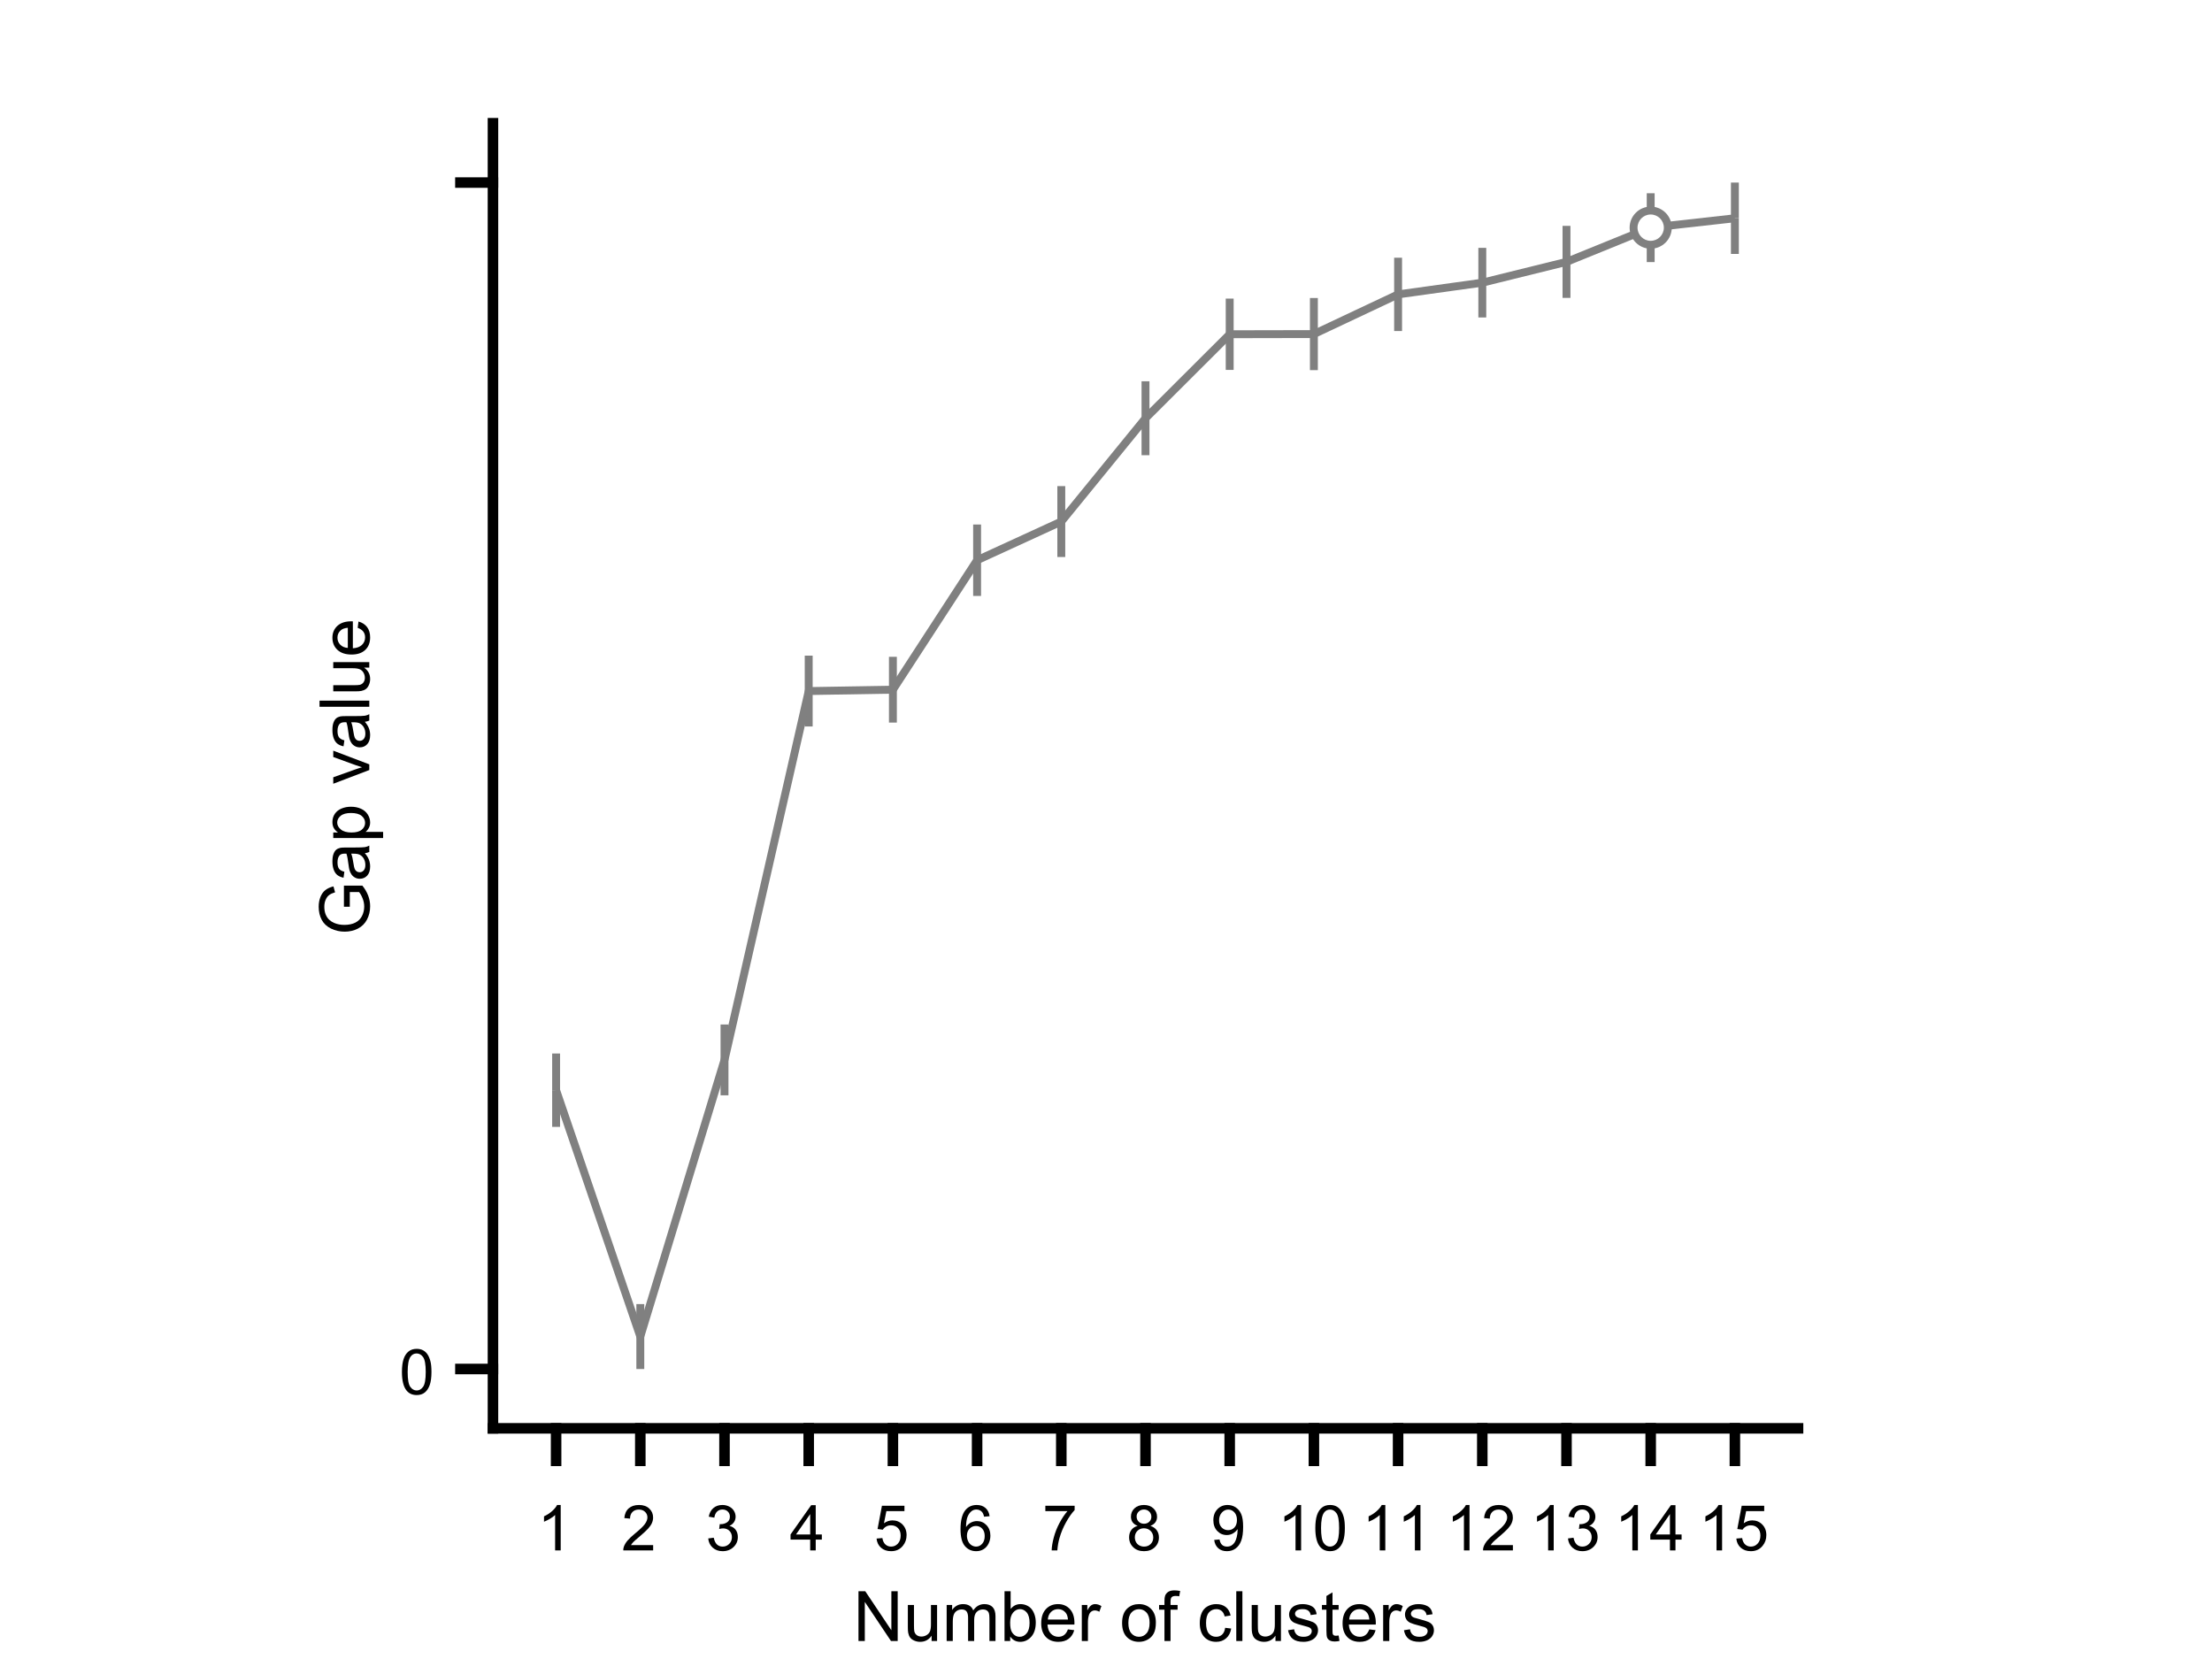
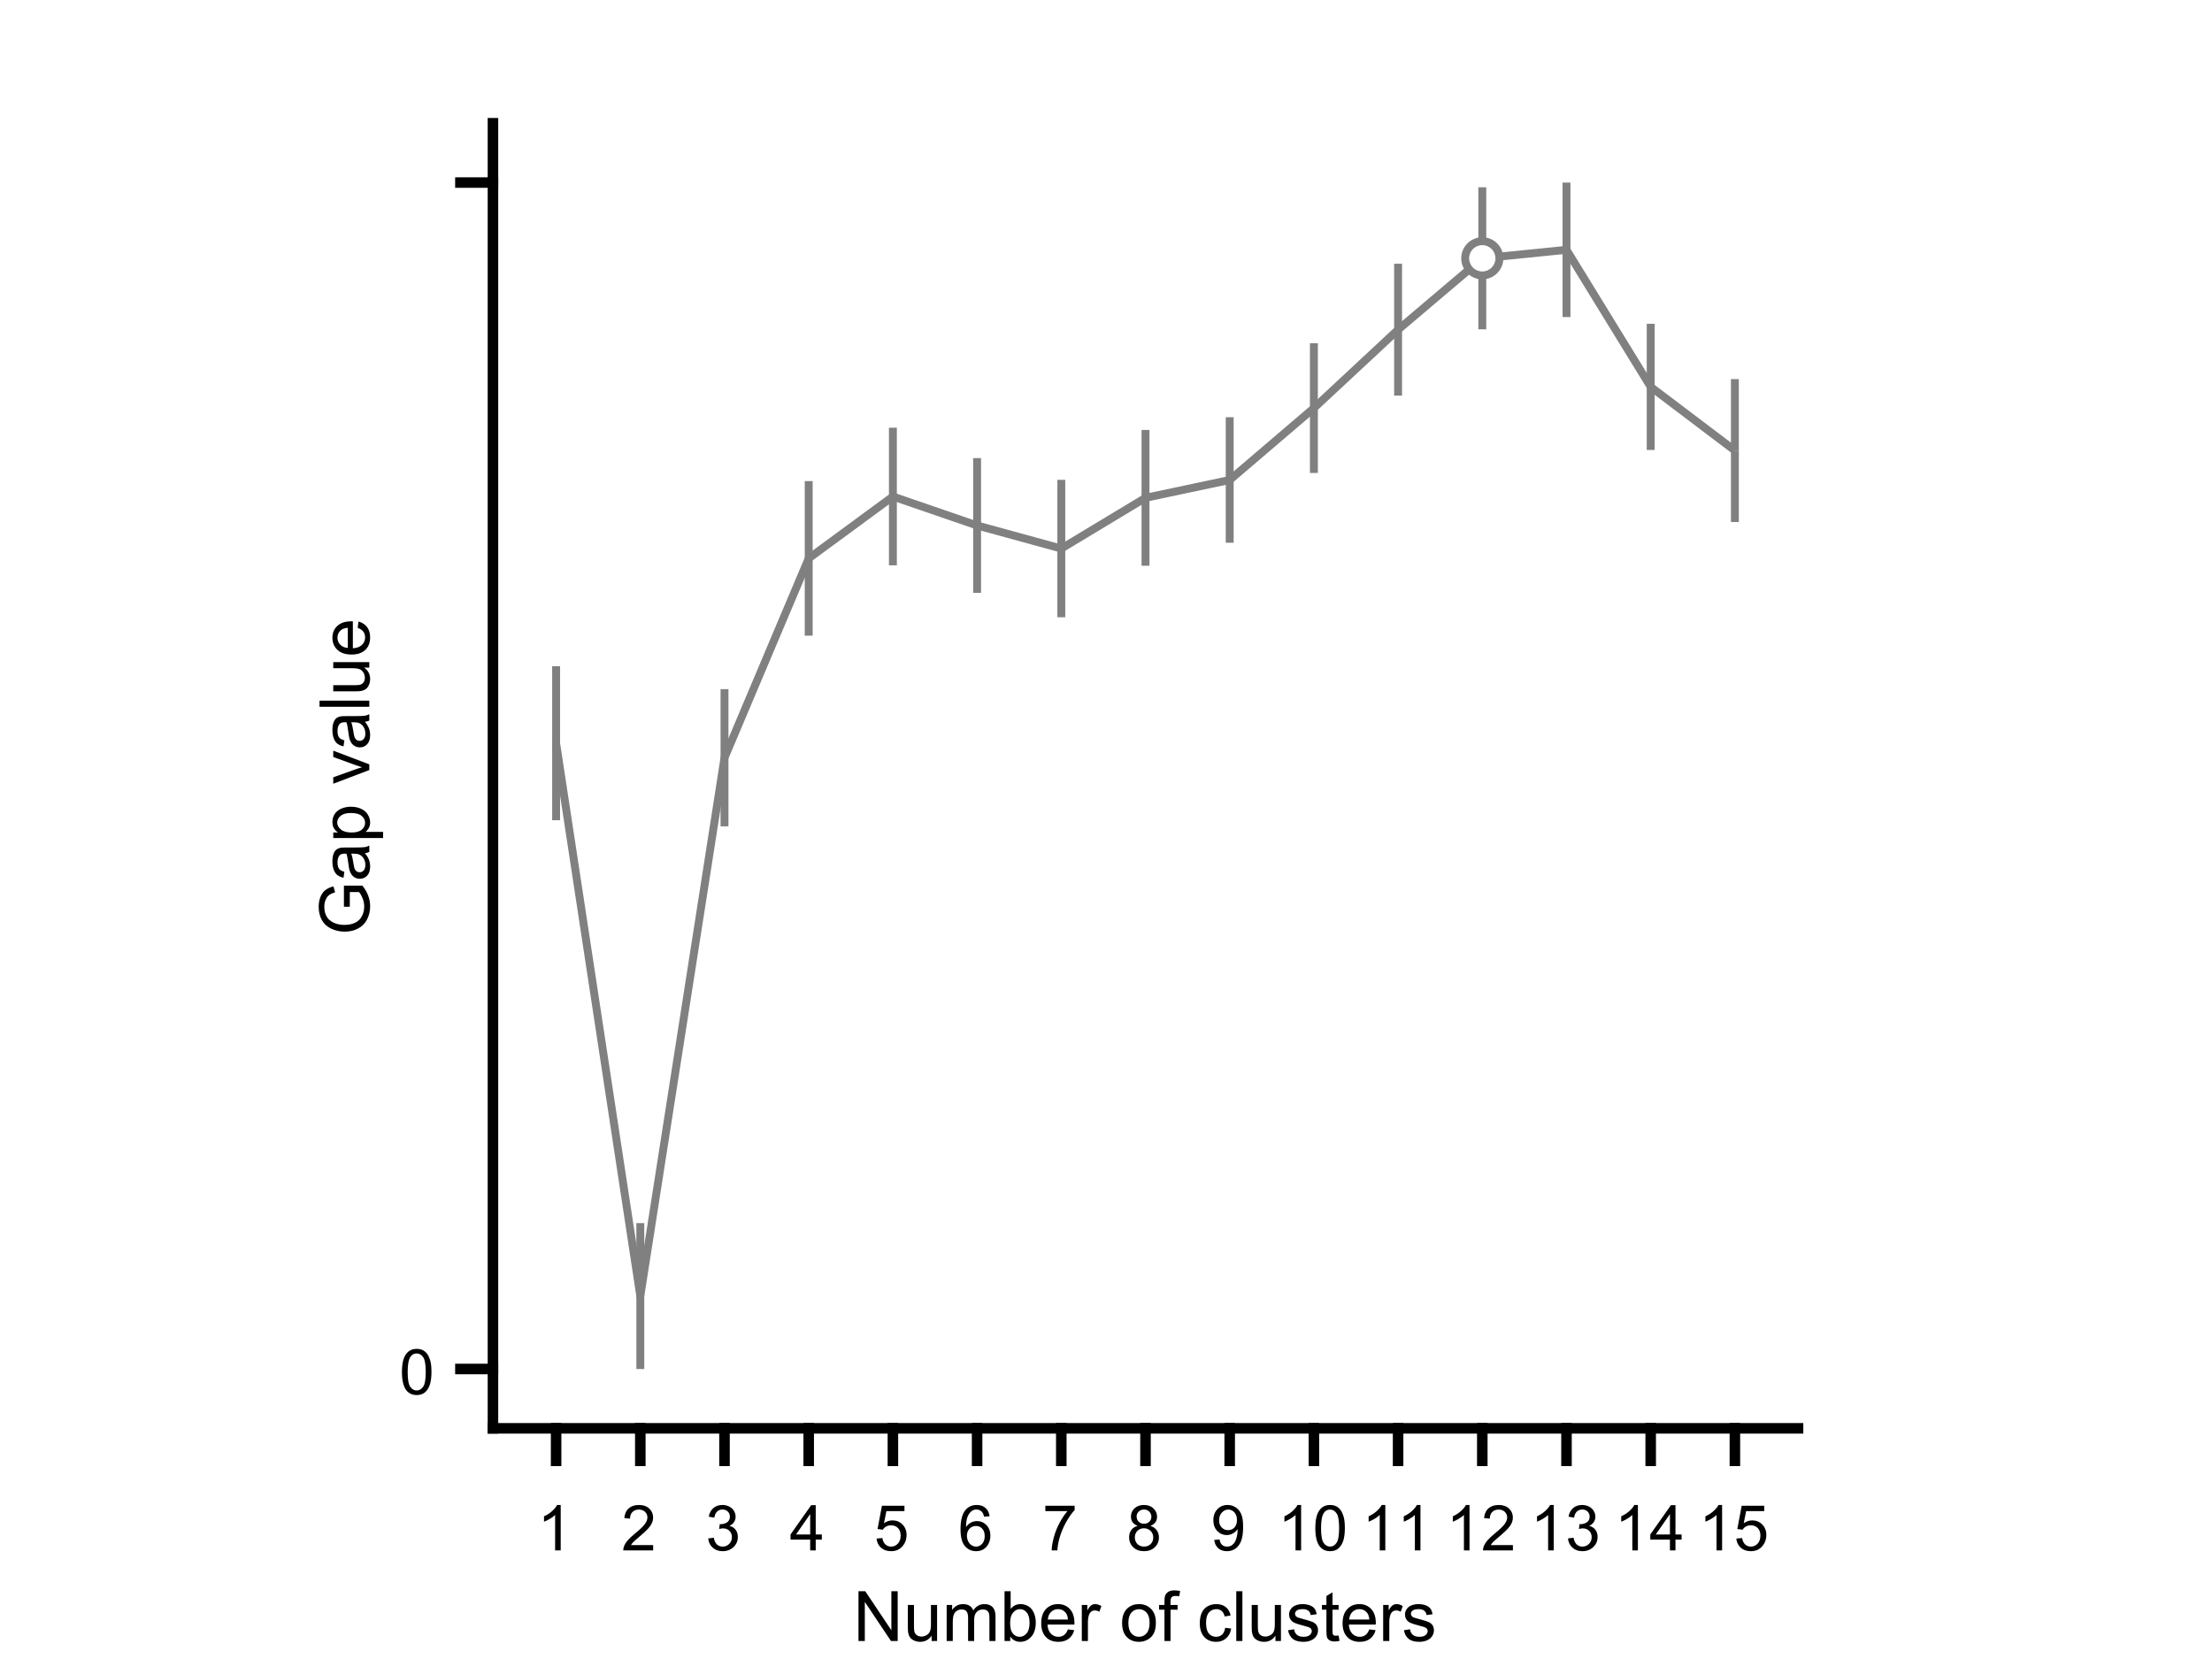
<svg xmlns="http://www.w3.org/2000/svg" style="fill-opacity:1; color-rendering:auto; color-interpolation:auto; text-rendering:auto; stroke:black; stroke-linecap:square; stroke-miterlimit:10; shape-rendering:auto; stroke-opacity:1; fill:black; stroke-dasharray:none; font-weight:normal; stroke-width:1; font-family:'Dialog'; font-style:normal; stroke-linejoin:miter; font-size:12px; stroke-dashoffset:0; image-rendering:auto;" width="700" height="525">
  <defs id="genericDefs" />
  <g>
    <defs id="defs1">
      <clipPath clipPathUnits="userSpaceOnUse" id="clipPath1">
        <path d="M0 0 L700 0 L700 525 L0 525 L0 0 Z" />
      </clipPath>
    </defs>
    <g style="fill:white; stroke:white;">
      <rect x="0" y="0" width="700" style="clip-path:url(#clipPath1); stroke:none;" height="525" />
    </g>
    <g style="fill:white; text-rendering:optimizeSpeed; color-rendering:optimizeSpeed; image-rendering:optimizeSpeed; shape-rendering:crispEdges; stroke:white; color-interpolation:sRGB;">
      <rect x="0" width="700" height="525" y="0" style="stroke:none;" />
    </g>
    <g style="stroke-linecap:butt; fill:gray; text-rendering:geometricPrecision; image-rendering:optimizeQuality; color-rendering:optimizeQuality; stroke-linejoin:round; stroke:gray; color-interpolation:linearRGB; stroke-width:2.5;">
-       <line y2="356.608" style="fill:none;" x1="175.984" x2="175.984" y1="345.001" />
-       <line y2="433.227" style="fill:none;" x1="202.629" x2="202.629" y1="422.958" />
-       <line y2="346.618" style="fill:none;" x1="229.274" x2="229.274" y1="335.413" />
-       <line y2="229.894" style="fill:none;" x1="255.919" x2="255.919" y1="218.69" />
-       <line y2="228.667" style="fill:none;" x1="282.565" x2="282.565" y1="218.256" />
-       <line y2="188.59" style="fill:none;" x1="309.21" x2="309.21" y1="177.284" />
-       <line y2="176.263" style="fill:none;" x1="335.855" x2="335.855" y1="165.05" />
-       <line y2="144.057" style="fill:none;" x1="362.5" x2="362.5" y1="132.356" />
-       <line y2="117.054" style="fill:none;" x1="389.145" x2="389.145" y1="105.771" />
-       <line y2="117.136" style="fill:none;" x1="415.79" x2="415.79" y1="105.718" />
-       <line y2="104.764" style="fill:none;" x1="442.435" x2="442.435" y1="93.158" />
-       <line y2="100.473" style="fill:none;" x1="469.081" x2="469.081" y1="89.457" />
-       <line y2="94.274" style="fill:none;" x1="495.726" x2="495.726" y1="82.874" />
-       <line y2="82.935" style="fill:none;" x1="522.371" x2="522.371" y1="72.043" />
-       <line y2="80.367" style="fill:none;" x1="549.016" x2="549.016" y1="69.07" />
-       <line y2="333.394" style="fill:none;" x1="175.984" x2="175.984" y1="345.001" />
-       <line y2="412.69" style="fill:none;" x1="202.629" x2="202.629" y1="422.958" />
-       <line y2="324.208" style="fill:none;" x1="229.274" x2="229.274" y1="335.413" />
-       <line y2="207.487" style="fill:none;" x1="255.919" x2="255.919" y1="218.69" />
-       <line y2="207.844" style="fill:none;" x1="282.565" x2="282.565" y1="218.256" />
-       <line y2="165.977" style="fill:none;" x1="309.21" x2="309.21" y1="177.284" />
-       <line y2="153.837" style="fill:none;" x1="335.855" x2="335.855" y1="165.05" />
-       <line y2="120.656" style="fill:none;" x1="362.5" x2="362.5" y1="132.356" />
-       <line y2="94.488" style="fill:none;" x1="389.145" x2="389.145" y1="105.771" />
-       <line y2="94.3" style="fill:none;" x1="415.79" x2="415.79" y1="105.718" />
-       <line y2="81.552" style="fill:none;" x1="442.435" x2="442.435" y1="93.158" />
-       <line y2="78.44" style="fill:none;" x1="469.081" x2="469.081" y1="89.457" />
-       <line y2="71.475" style="fill:none;" x1="495.726" x2="495.726" y1="82.874" />
-       <line y2="61.152" style="fill:none;" x1="522.371" x2="522.371" y1="72.043" />
-       <line y2="57.773" style="fill:none;" x1="549.016" x2="549.016" y1="69.07" />
-       <path d="M175.984 345.001 L202.629 422.958 L229.274 335.413 L255.919 218.69 L282.565 218.256 L309.21 177.284 L335.855 165.05 L362.5 132.356 L389.145 105.771 L415.79 105.718 L442.435 93.158 L469.081 89.457 L495.726 82.874 L522.371 72.043 L549.016 69.07" style="fill:none; fill-rule:evenodd;" />
+       <line y2="259.551" style="fill:none;" x1="175.984" x2="175.984" y1="235.194" />
+       <line y2="433.227" style="fill:none;" x1="202.629" x2="202.629" y1="410.141" />
+       <line y2="261.493" style="fill:none;" x1="229.274" x2="229.274" y1="239.788" />
+       <line y2="201.15" style="fill:none;" x1="255.919" x2="255.919" y1="176.7" />
+       <line y2="178.904" style="fill:none;" x1="282.565" x2="282.565" y1="157.127" />
+       <line y2="187.616" style="fill:none;" x1="309.21" x2="309.21" y1="166.292" />
+       <line y2="195.335" style="fill:none;" x1="335.855" x2="335.855" y1="173.595" />
+       <line y2="179.024" style="fill:none;" x1="362.5" x2="362.5" y1="157.541" />
+       <line y2="171.757" style="fill:none;" x1="389.145" x2="389.145" y1="151.891" />
+       <line y2="149.67" style="fill:none;" x1="415.79" x2="415.79" y1="129.139" />
+       <line y2="125.196" style="fill:none;" x1="442.435" x2="442.435" y1="104.326" />
+       <line y2="104.214" style="fill:none;" x1="469.081" x2="469.081" y1="81.74" />
+       <line y2="100.341" style="fill:none;" x1="495.726" x2="495.726" y1="79.057" />
+       <line y2="142.399" style="fill:none;" x1="522.371" x2="522.371" y1="122.429" />
+       <line y2="165.201" style="fill:none;" x1="549.016" x2="549.016" y1="142.585" />
+       <line y2="210.837" style="fill:none;" x1="175.984" x2="175.984" y1="235.194" />
+       <line y2="387.055" style="fill:none;" x1="202.629" x2="202.629" y1="410.141" />
+       <line y2="218.083" style="fill:none;" x1="229.274" x2="229.274" y1="239.788" />
+       <line y2="152.25" style="fill:none;" x1="255.919" x2="255.919" y1="176.7" />
+       <line y2="135.35" style="fill:none;" x1="282.565" x2="282.565" y1="157.127" />
+       <line y2="144.967" style="fill:none;" x1="309.21" x2="309.21" y1="166.292" />
+       <line y2="151.855" style="fill:none;" x1="335.855" x2="335.855" y1="173.595" />
+       <line y2="136.057" style="fill:none;" x1="362.5" x2="362.5" y1="157.541" />
+       <line y2="132.024" style="fill:none;" x1="389.145" x2="389.145" y1="151.891" />
+       <line y2="108.608" style="fill:none;" x1="415.79" x2="415.79" y1="129.139" />
+       <line y2="83.456" style="fill:none;" x1="442.435" x2="442.435" y1="104.326" />
+       <line y2="59.267" style="fill:none;" x1="469.081" x2="469.081" y1="81.74" />
+       <line y2="57.773" style="fill:none;" x1="495.726" x2="495.726" y1="79.057" />
+       <line y2="102.46" style="fill:none;" x1="522.371" x2="522.371" y1="122.429" />
+       <line y2="119.969" style="fill:none;" x1="549.016" x2="549.016" y1="142.585" />
+       <path d="M175.984 235.194 L202.629 410.141 L229.274 239.788 L255.919 176.7 L282.565 157.127 L309.21 166.292 L335.855 173.595 L362.5 157.541 L389.145 151.891 L415.79 129.139 L442.435 104.326 L469.081 81.74 L495.726 79.057 L522.371 122.429 L549.016 142.585" style="fill:none; fill-rule:evenodd;" />
    </g>
-     <g transform="translate(522.371,72.0435)" style="fill:white; text-rendering:geometricPrecision; color-rendering:optimizeQuality; image-rendering:optimizeQuality; color-interpolation:linearRGB; stroke:white;">
+     <g transform="translate(469.0807,81.7401)" style="fill:white; text-rendering:geometricPrecision; color-rendering:optimizeQuality; image-rendering:optimizeQuality; color-interpolation:linearRGB; stroke:white;">
      <circle r="5.417" style="stroke:none;" cx="0" cy="0" />
    </g>
-     <g transform="translate(522.371,72.0435)" style="stroke-linecap:butt; fill:gray; text-rendering:geometricPrecision; image-rendering:optimizeQuality; color-rendering:optimizeQuality; stroke-linejoin:round; stroke:gray; color-interpolation:linearRGB; stroke-width:2.5;">
+     <g transform="translate(469.0807,81.7401)" style="stroke-linecap:butt; fill:gray; text-rendering:geometricPrecision; image-rendering:optimizeQuality; color-rendering:optimizeQuality; stroke-linejoin:round; stroke:gray; color-interpolation:linearRGB; stroke-width:2.5;">
      <path style="stroke:none;" d="M0 -4.167 C2.301 -4.167 4.167 -2.301 4.167 0 L4.167 0 C4.167 2.301 2.301 4.167 -0 4.167 C-2.301 4.167 -4.167 2.301 -4.167 -0 C-4.167 -2.301 -2.301 -4.167 0 -4.167 ZM0 -6.667 C-3.682 -6.667 -6.667 -3.682 -6.667 -0 C-6.667 3.682 -3.682 6.667 -0 6.667 C3.682 6.667 6.667 3.682 6.667 0 L6.667 0 C6.667 -3.682 3.682 -6.667 0 -6.667 Z" />
    </g>
    <g style="text-rendering:geometricPrecision; stroke-width:3.333; color-interpolation:linearRGB; color-rendering:optimizeQuality; image-rendering:optimizeQuality; stroke-linejoin:round;">
      <line y2="452" style="fill:none;" x1="156" x2="569" y1="452" />
      <line y2="462.3" style="fill:none;" x1="175.984" x2="175.984" y1="452" />
      <line y2="462.3" style="fill:none;" x1="202.629" x2="202.629" y1="452" />
      <line y2="462.3" style="fill:none;" x1="229.274" x2="229.274" y1="452" />
      <line y2="462.3" style="fill:none;" x1="255.919" x2="255.919" y1="452" />
      <line y2="462.3" style="fill:none;" x1="282.565" x2="282.565" y1="452" />
      <line y2="462.3" style="fill:none;" x1="309.21" x2="309.21" y1="452" />
      <line y2="462.3" style="fill:none;" x1="335.855" x2="335.855" y1="452" />
      <line y2="462.3" style="fill:none;" x1="362.5" x2="362.5" y1="452" />
      <line y2="462.3" style="fill:none;" x1="389.145" x2="389.145" y1="452" />
      <line y2="462.3" style="fill:none;" x1="415.79" x2="415.79" y1="452" />
      <line y2="462.3" style="fill:none;" x1="442.435" x2="442.435" y1="452" />
      <line y2="462.3" style="fill:none;" x1="469.081" x2="469.081" y1="452" />
      <line y2="462.3" style="fill:none;" x1="495.726" x2="495.726" y1="452" />
      <line y2="462.3" style="fill:none;" x1="522.371" x2="522.371" y1="452" />
      <line y2="462.3" style="fill:none;" x1="549.016" x2="549.016" y1="452" />
    </g>
    <g transform="translate(175.9839,469.6333)" style="font-size:20px; text-rendering:geometricPrecision; color-rendering:optimizeQuality; image-rendering:optimizeQuality; font-family:'SansSerif'; color-interpolation:linearRGB;">
      <path style="stroke:none;" d="M1.453 21 L-0.312 21 L-0.312 9.797 Q-0.938 10.406 -1.969 11.008 Q-3 11.609 -3.828 11.922 L-3.828 10.219 Q-2.344 9.531 -1.242 8.539 Q-0.141 7.547 0.312 6.625 L1.453 6.625 L1.453 21 Z" />
    </g>
    <g transform="translate(202.629,469.6333)" style="font-size:20px; text-rendering:geometricPrecision; color-rendering:optimizeQuality; image-rendering:optimizeQuality; font-family:'SansSerif'; color-interpolation:linearRGB;">
      <path style="stroke:none;" d="M4.062 19.312 L4.062 21 L-5.391 21 Q-5.406 20.359 -5.188 19.781 Q-4.828 18.812 -4.031 17.875 Q-3.234 16.938 -1.734 15.703 Q0.609 13.797 1.43 12.68 Q2.25 11.562 2.25 10.562 Q2.25 9.516 1.5 8.797 Q0.75 8.078 -0.453 8.078 Q-1.719 8.078 -2.484 8.844 Q-3.25 9.609 -3.25 10.953 L-5.062 10.766 Q-4.875 8.75 -3.664 7.688 Q-2.453 6.625 -0.406 6.625 Q1.641 6.625 2.844 7.766 Q4.047 8.906 4.047 10.594 Q4.047 11.453 3.695 12.289 Q3.344 13.125 2.531 14.039 Q1.719 14.953 -0.172 16.562 Q-1.766 17.891 -2.211 18.359 Q-2.656 18.828 -2.953 19.312 L4.062 19.312 Z" />
    </g>
    <g transform="translate(229.2742,469.6333)" style="font-size:20px; text-rendering:geometricPrecision; color-rendering:optimizeQuality; image-rendering:optimizeQuality; font-family:'SansSerif'; color-interpolation:linearRGB;">
      <path style="stroke:none;" d="M-5.156 17.219 L-3.406 16.984 Q-3.094 18.484 -2.367 19.141 Q-1.641 19.797 -0.594 19.797 Q0.641 19.797 1.492 18.938 Q2.344 18.078 2.344 16.812 Q2.344 15.594 1.555 14.812 Q0.766 14.031 -0.453 14.031 Q-0.953 14.031 -1.688 14.219 L-1.5 12.672 Q-1.328 12.703 -1.219 12.703 Q-0.094 12.703 0.805 12.117 Q1.703 11.531 1.703 10.312 Q1.703 9.344 1.047 8.703 Q0.391 8.062 -0.641 8.062 Q-1.656 8.062 -2.344 8.711 Q-3.031 9.359 -3.219 10.641 L-4.984 10.328 Q-4.656 8.562 -3.516 7.594 Q-2.375 6.625 -0.672 6.625 Q0.5 6.625 1.484 7.125 Q2.469 7.625 2.992 8.5 Q3.516 9.375 3.516 10.344 Q3.516 11.266 3.016 12.031 Q2.516 12.797 1.547 13.25 Q2.812 13.531 3.516 14.461 Q4.219 15.391 4.219 16.766 Q4.219 18.641 2.852 19.945 Q1.484 21.25 -0.609 21.25 Q-2.5 21.25 -3.742 20.125 Q-4.984 19 -5.156 17.219 Z" />
    </g>
    <g transform="translate(255.9194,469.6333)" style="font-size:20px; text-rendering:geometricPrecision; color-rendering:optimizeQuality; image-rendering:optimizeQuality; font-family:'SansSerif'; color-interpolation:linearRGB;">
      <path style="stroke:none;" d="M0.469 21 L0.469 17.578 L-5.75 17.578 L-5.75 15.953 L0.781 6.688 L2.219 6.688 L2.219 15.953 L4.156 15.953 L4.156 17.578 L2.219 17.578 L2.219 21 L0.469 21 ZM0.469 15.953 L0.469 9.5 L-4.016 15.953 L0.469 15.953 Z" />
    </g>
    <g transform="translate(282.5645,469.6333)" style="font-size:20px; text-rendering:geometricPrecision; color-rendering:optimizeQuality; image-rendering:optimizeQuality; font-family:'SansSerif'; color-interpolation:linearRGB;">
      <path style="stroke:none;" d="M-5.172 17.25 L-3.328 17.094 Q-3.125 18.438 -2.375 19.117 Q-1.625 19.797 -0.562 19.797 Q0.703 19.797 1.578 18.844 Q2.453 17.891 2.453 16.297 Q2.453 14.797 1.609 13.93 Q0.766 13.062 -0.594 13.062 Q-1.453 13.062 -2.133 13.445 Q-2.812 13.828 -3.203 14.453 L-4.859 14.234 L-3.469 6.875 L3.656 6.875 L3.656 8.562 L-2.062 8.562 L-2.828 12.406 Q-1.547 11.5 -0.125 11.5 Q1.75 11.5 3.039 12.805 Q4.328 14.109 4.328 16.141 Q4.328 18.094 3.188 19.5 Q1.812 21.25 -0.562 21.25 Q-2.516 21.25 -3.758 20.156 Q-5 19.062 -5.172 17.25 Z" />
    </g>
    <g transform="translate(309.2097,469.6333)" style="font-size:20px; text-rendering:geometricPrecision; color-rendering:optimizeQuality; image-rendering:optimizeQuality; font-family:'SansSerif'; color-interpolation:linearRGB;">
      <path style="stroke:none;" d="M3.953 10.188 L2.203 10.328 Q1.969 9.297 1.547 8.828 Q0.828 8.062 -0.219 8.062 Q-1.062 8.062 -1.688 8.531 Q-2.516 9.141 -3 10.305 Q-3.484 11.469 -3.5 13.609 Q-2.859 12.656 -1.945 12.188 Q-1.031 11.719 -0.016 11.719 Q1.734 11.719 2.969 13.008 Q4.203 14.297 4.203 16.344 Q4.203 17.703 3.625 18.859 Q3.047 20.016 2.031 20.633 Q1.016 21.25 -0.281 21.25 Q-2.469 21.25 -3.859 19.633 Q-5.25 18.016 -5.25 14.297 Q-5.25 10.156 -3.719 8.266 Q-2.375 6.625 -0.109 6.625 Q1.578 6.625 2.656 7.57 Q3.734 8.516 3.953 10.188 ZM-3.219 16.359 Q-3.219 17.266 -2.836 18.094 Q-2.453 18.922 -1.758 19.359 Q-1.062 19.797 -0.312 19.797 Q0.812 19.797 1.609 18.898 Q2.406 18 2.406 16.453 Q2.406 14.969 1.617 14.117 Q0.828 13.266 -0.375 13.266 Q-1.562 13.266 -2.391 14.117 Q-3.219 14.969 -3.219 16.359 Z" />
    </g>
    <g transform="translate(335.8548,469.6333)" style="font-size:20px; text-rendering:geometricPrecision; color-rendering:optimizeQuality; image-rendering:optimizeQuality; font-family:'SansSerif'; color-interpolation:linearRGB;">
      <path style="stroke:none;" d="M-5.047 8.562 L-5.047 6.875 L4.219 6.875 L4.219 8.234 Q2.844 9.688 1.5 12.102 Q0.156 14.516 -0.562 17.062 Q-1.094 18.859 -1.25 21 L-3.047 21 Q-3.016 19.312 -2.383 16.922 Q-1.75 14.531 -0.562 12.305 Q0.625 10.078 1.953 8.562 L-5.047 8.562 Z" />
    </g>
    <g transform="translate(362.5,469.6333)" style="font-size:20px; text-rendering:geometricPrecision; color-rendering:optimizeQuality; image-rendering:optimizeQuality; font-family:'SansSerif'; color-interpolation:linearRGB;">
      <path style="stroke:none;" d="M-2.469 13.234 Q-3.562 12.828 -4.086 12.086 Q-4.609 11.344 -4.609 10.312 Q-4.609 8.75 -3.484 7.688 Q-2.359 6.625 -0.5 6.625 Q1.375 6.625 2.516 7.711 Q3.656 8.797 3.656 10.359 Q3.656 11.359 3.133 12.094 Q2.609 12.828 1.547 13.234 Q2.875 13.672 3.562 14.625 Q4.25 15.578 4.25 16.906 Q4.25 18.75 2.945 20 Q1.641 21.25 -0.469 21.25 Q-2.594 21.25 -3.891 19.992 Q-5.188 18.734 -5.188 16.859 Q-5.188 15.469 -4.477 14.523 Q-3.766 13.578 -2.469 13.234 ZM-2.812 10.25 Q-2.812 11.266 -2.156 11.914 Q-1.5 12.562 -0.469 12.562 Q0.547 12.562 1.203 11.922 Q1.859 11.281 1.859 10.359 Q1.859 9.391 1.188 8.727 Q0.516 8.062 -0.484 8.062 Q-1.484 8.062 -2.148 8.711 Q-2.812 9.359 -2.812 10.25 ZM-3.375 16.875 Q-3.375 17.625 -3.023 18.328 Q-2.672 19.031 -1.969 19.414 Q-1.266 19.797 -0.453 19.797 Q0.812 19.797 1.633 18.984 Q2.453 18.172 2.453 16.922 Q2.453 15.656 1.609 14.828 Q0.766 14 -0.516 14 Q-1.75 14 -2.562 14.82 Q-3.375 15.641 -3.375 16.875 Z" />
    </g>
    <g transform="translate(389.1452,469.6333)" style="font-size:20px; text-rendering:geometricPrecision; color-rendering:optimizeQuality; image-rendering:optimizeQuality; font-family:'SansSerif'; color-interpolation:linearRGB;">
      <path style="stroke:none;" d="M-4.906 17.688 L-3.219 17.531 Q-3 18.719 -2.398 19.258 Q-1.797 19.797 -0.844 19.797 Q-0.031 19.797 0.578 19.43 Q1.188 19.062 1.578 18.438 Q1.969 17.812 2.234 16.758 Q2.5 15.703 2.5 14.609 Q2.5 14.5 2.484 14.266 Q1.953 15.094 1.047 15.617 Q0.141 16.141 -0.938 16.141 Q-2.703 16.141 -3.938 14.852 Q-5.172 13.562 -5.172 11.453 Q-5.172 9.281 -3.883 7.953 Q-2.594 6.625 -0.672 6.625 Q0.734 6.625 1.891 7.375 Q3.047 8.125 3.648 9.516 Q4.25 10.906 4.25 13.547 Q4.25 16.297 3.648 17.922 Q3.047 19.547 1.875 20.398 Q0.703 21.25 -0.875 21.25 Q-2.562 21.25 -3.625 20.312 Q-4.688 19.375 -4.906 17.688 ZM2.297 11.375 Q2.297 9.859 1.492 8.969 Q0.688 8.078 -0.453 8.078 Q-1.625 8.078 -2.492 9.039 Q-3.359 10 -3.359 11.516 Q-3.359 12.891 -2.539 13.742 Q-1.719 14.594 -0.5 14.594 Q0.719 14.594 1.508 13.742 Q2.297 12.891 2.297 11.375 Z" />
    </g>
    <g transform="translate(415.7903,469.6333)" style="font-size:20px; text-rendering:geometricPrecision; color-rendering:optimizeQuality; image-rendering:optimizeQuality; font-family:'SansSerif'; color-interpolation:linearRGB;">
      <path style="stroke:none;" d="M-4.047 21 L-5.812 21 L-5.812 9.797 Q-6.438 10.406 -7.469 11.008 Q-8.5 11.609 -9.328 11.922 L-9.328 10.219 Q-7.844 9.531 -6.742 8.539 Q-5.641 7.547 -5.188 6.625 L-4.047 6.625 L-4.047 21 ZM0.451 13.938 Q0.451 11.406 0.975 9.852 Q1.498 8.297 2.529 7.461 Q3.561 6.625 5.123 6.625 Q6.279 6.625 7.146 7.086 Q8.014 7.547 8.576 8.422 Q9.139 9.297 9.467 10.555 Q9.795 11.812 9.795 13.938 Q9.795 16.453 9.271 18 Q8.748 19.547 7.725 20.398 Q6.701 21.25 5.123 21.25 Q3.045 21.25 1.873 19.766 Q0.451 17.969 0.451 13.938 ZM2.264 13.938 Q2.264 17.469 3.084 18.633 Q3.904 19.797 5.123 19.797 Q6.326 19.797 7.154 18.625 Q7.982 17.453 7.982 13.938 Q7.982 10.406 7.154 9.242 Q6.326 8.078 5.107 8.078 Q3.889 8.078 3.17 9.109 Q2.264 10.406 2.264 13.938 Z" />
    </g>
    <g transform="translate(442.4355,469.6333)" style="font-size:20px; text-rendering:geometricPrecision; color-rendering:optimizeQuality; image-rendering:optimizeQuality; font-family:'SansSerif'; color-interpolation:linearRGB;">
      <path style="stroke:none;" d="M-4.047 21 L-5.812 21 L-5.812 9.797 Q-6.438 10.406 -7.469 11.008 Q-8.5 11.609 -9.328 11.922 L-9.328 10.219 Q-7.844 9.531 -6.742 8.539 Q-5.641 7.547 -5.188 6.625 L-4.047 6.625 L-4.047 21 ZM7.076 21 L5.311 21 L5.311 9.797 Q4.686 10.406 3.654 11.008 Q2.623 11.609 1.795 11.922 L1.795 10.219 Q3.279 9.531 4.381 8.539 Q5.482 7.547 5.936 6.625 L7.076 6.625 L7.076 21 Z" />
    </g>
    <g transform="translate(469.0807,469.6333)" style="font-size:20px; text-rendering:geometricPrecision; color-rendering:optimizeQuality; image-rendering:optimizeQuality; font-family:'SansSerif'; color-interpolation:linearRGB;">
      <path style="stroke:none;" d="M-4.047 21 L-5.812 21 L-5.812 9.797 Q-6.438 10.406 -7.469 11.008 Q-8.5 11.609 -9.328 11.922 L-9.328 10.219 Q-7.844 9.531 -6.742 8.539 Q-5.641 7.547 -5.188 6.625 L-4.047 6.625 L-4.047 21 ZM9.685 19.312 L9.685 21 L0.232 21 Q0.217 20.359 0.435 19.781 Q0.795 18.812 1.592 17.875 Q2.389 16.938 3.889 15.703 Q6.232 13.797 7.053 12.68 Q7.873 11.562 7.873 10.562 Q7.873 9.516 7.123 8.797 Q6.373 8.078 5.17 8.078 Q3.904 8.078 3.139 8.844 Q2.373 9.609 2.373 10.953 L0.56 10.766 Q0.748 8.75 1.959 7.688 Q3.17 6.625 5.217 6.625 Q7.264 6.625 8.467 7.766 Q9.67 8.906 9.67 10.594 Q9.67 11.453 9.318 12.289 Q8.967 13.125 8.154 14.039 Q7.342 14.953 5.451 16.562 Q3.857 17.891 3.412 18.359 Q2.967 18.828 2.67 19.312 L9.685 19.312 Z" />
    </g>
    <g transform="translate(495.7258,469.6333)" style="font-size:20px; text-rendering:geometricPrecision; color-rendering:optimizeQuality; image-rendering:optimizeQuality; font-family:'SansSerif'; color-interpolation:linearRGB;">
      <path style="stroke:none;" d="M-4.047 21 L-5.812 21 L-5.812 9.797 Q-6.438 10.406 -7.469 11.008 Q-8.5 11.609 -9.328 11.922 L-9.328 10.219 Q-7.844 9.531 -6.742 8.539 Q-5.641 7.547 -5.188 6.625 L-4.047 6.625 L-4.047 21 ZM0.467 17.219 L2.217 16.984 Q2.529 18.484 3.256 19.141 Q3.982 19.797 5.029 19.797 Q6.264 19.797 7.115 18.938 Q7.967 18.078 7.967 16.812 Q7.967 15.594 7.178 14.812 Q6.389 14.031 5.17 14.031 Q4.67 14.031 3.936 14.219 L4.123 12.672 Q4.295 12.703 4.404 12.703 Q5.529 12.703 6.428 12.117 Q7.326 11.531 7.326 10.312 Q7.326 9.344 6.67 8.703 Q6.014 8.062 4.982 8.062 Q3.967 8.062 3.279 8.711 Q2.592 9.359 2.404 10.641 L0.639 10.328 Q0.967 8.562 2.107 7.594 Q3.248 6.625 4.951 6.625 Q6.123 6.625 7.107 7.125 Q8.092 7.625 8.615 8.5 Q9.139 9.375 9.139 10.344 Q9.139 11.266 8.639 12.031 Q8.139 12.797 7.17 13.25 Q8.435 13.531 9.139 14.461 Q9.842 15.391 9.842 16.766 Q9.842 18.641 8.475 19.945 Q7.107 21.25 5.014 21.25 Q3.123 21.25 1.881 20.125 Q0.639 19 0.467 17.219 Z" />
    </g>
    <g transform="translate(522.371,469.6333)" style="font-size:20px; text-rendering:geometricPrecision; color-rendering:optimizeQuality; image-rendering:optimizeQuality; font-family:'SansSerif'; color-interpolation:linearRGB;">
      <path style="stroke:none;" d="M-4.047 21 L-5.812 21 L-5.812 9.797 Q-6.438 10.406 -7.469 11.008 Q-8.5 11.609 -9.328 11.922 L-9.328 10.219 Q-7.844 9.531 -6.742 8.539 Q-5.641 7.547 -5.188 6.625 L-4.047 6.625 L-4.047 21 ZM6.092 21 L6.092 17.578 L-0.127 17.578 L-0.127 15.953 L6.404 6.688 L7.842 6.688 L7.842 15.953 L9.779 15.953 L9.779 17.578 L7.842 17.578 L7.842 21 L6.092 21 ZM6.092 15.953 L6.092 9.5 L1.607 15.953 L6.092 15.953 Z" />
    </g>
    <g transform="translate(549.0161,469.6333)" style="font-size:20px; text-rendering:geometricPrecision; color-rendering:optimizeQuality; image-rendering:optimizeQuality; font-family:'SansSerif'; color-interpolation:linearRGB;">
      <path style="stroke:none;" d="M-4.047 21 L-5.812 21 L-5.812 9.797 Q-6.438 10.406 -7.469 11.008 Q-8.5 11.609 -9.328 11.922 L-9.328 10.219 Q-7.844 9.531 -6.742 8.539 Q-5.641 7.547 -5.188 6.625 L-4.047 6.625 L-4.047 21 ZM0.451 17.25 L2.295 17.094 Q2.498 18.438 3.248 19.117 Q3.998 19.797 5.061 19.797 Q6.326 19.797 7.201 18.844 Q8.076 17.891 8.076 16.297 Q8.076 14.797 7.232 13.93 Q6.389 13.062 5.029 13.062 Q4.17 13.062 3.49 13.445 Q2.811 13.828 2.42 14.453 L0.764 14.234 L2.154 6.875 L9.279 6.875 L9.279 8.562 L3.561 8.562 L2.795 12.406 Q4.076 11.5 5.498 11.5 Q7.373 11.5 8.662 12.805 Q9.951 14.109 9.951 16.141 Q9.951 18.094 8.81 19.5 Q7.436 21.25 5.061 21.25 Q3.107 21.25 1.865 20.156 Q0.623 19.062 0.451 17.25 Z" />
    </g>
    <g transform="translate(362.5002,496.3)" style="font-size:22px; text-rendering:geometricPrecision; color-rendering:optimizeQuality; image-rendering:optimizeQuality; font-family:'SansSerif'; color-interpolation:linearRGB;">
      <path style="stroke:none;" d="M-90.828 23 L-90.828 7.25 L-88.688 7.25 L-80.422 19.609 L-80.422 7.25 L-78.422 7.25 L-78.422 23 L-80.547 23 L-88.828 10.625 L-88.828 23 L-90.828 23 ZM-67.69 23 L-67.69 21.328 Q-69.019 23.266 -71.3 23.266 Q-72.315 23.266 -73.19 22.875 Q-74.065 22.484 -74.487 21.898 Q-74.909 21.312 -75.081 20.469 Q-75.206 19.891 -75.206 18.656 L-75.206 11.594 L-73.269 11.594 L-73.269 17.922 Q-73.269 19.438 -73.159 19.953 Q-72.972 20.719 -72.378 21.156 Q-71.784 21.594 -70.925 21.594 Q-70.05 21.594 -69.284 21.148 Q-68.519 20.703 -68.206 19.938 Q-67.894 19.172 -67.894 17.703 L-67.894 11.594 L-65.956 11.594 L-65.956 23 L-67.69 23 ZM-62.924 23 L-62.924 11.594 L-61.19 11.594 L-61.19 13.188 Q-60.658 12.359 -59.768 11.844 Q-58.877 11.328 -57.736 11.328 Q-56.471 11.328 -55.658 11.859 Q-54.846 12.391 -54.518 13.328 Q-53.158 11.328 -50.986 11.328 Q-49.299 11.328 -48.385 12.273 Q-47.471 13.219 -47.471 15.172 L-47.471 23 L-49.393 23 L-49.393 15.812 Q-49.393 14.656 -49.58 14.141 Q-49.768 13.625 -50.26 13.32 Q-50.752 13.016 -51.424 13.016 Q-52.627 13.016 -53.424 13.812 Q-54.221 14.609 -54.221 16.375 L-54.221 23 L-56.143 23 L-56.143 15.594 Q-56.143 14.297 -56.619 13.656 Q-57.096 13.016 -58.174 13.016 Q-58.986 13.016 -59.682 13.445 Q-60.377 13.875 -60.682 14.695 Q-60.986 15.516 -60.986 17.078 L-60.986 23 L-62.924 23 ZM-42.816 23 L-44.613 23 L-44.613 7.25 L-42.676 7.25 L-42.676 12.875 Q-41.457 11.328 -39.551 11.328 Q-38.504 11.328 -37.559 11.758 Q-36.613 12.188 -36.012 12.953 Q-35.41 13.719 -35.066 14.805 Q-34.723 15.891 -34.723 17.125 Q-34.723 20.062 -36.168 21.664 Q-37.613 23.266 -39.645 23.266 Q-41.66 23.266 -42.816 21.578 L-42.816 23 ZM-42.832 17.203 Q-42.832 19.266 -42.285 20.172 Q-41.363 21.672 -39.816 21.672 Q-38.535 21.672 -37.613 20.57 Q-36.691 19.469 -36.691 17.281 Q-36.691 15.047 -37.582 13.984 Q-38.473 12.922 -39.723 12.922 Q-40.988 12.922 -41.91 14.023 Q-42.832 15.125 -42.832 17.203 ZM-24.55 19.328 L-22.55 19.578 Q-23.034 21.328 -24.308 22.297 Q-25.581 23.266 -27.581 23.266 Q-30.081 23.266 -31.542 21.719 Q-33.003 20.172 -33.003 17.391 Q-33.003 14.516 -31.526 12.922 Q-30.05 11.328 -27.675 11.328 Q-25.394 11.328 -23.94 12.891 Q-22.487 14.453 -22.487 17.281 Q-22.487 17.453 -22.503 17.797 L-31.019 17.797 Q-30.909 19.672 -29.948 20.672 Q-28.987 21.672 -27.565 21.672 Q-26.503 21.672 -25.753 21.109 Q-25.003 20.547 -24.55 19.328 ZM-30.909 16.203 L-24.534 16.203 Q-24.659 14.766 -25.269 14.047 Q-26.19 12.922 -27.659 12.922 Q-28.987 12.922 -29.894 13.812 Q-30.8 14.703 -30.909 16.203 ZM-20.158 23 L-20.158 11.594 L-18.408 11.594 L-18.408 13.328 Q-17.752 12.109 -17.182 11.719 Q-16.611 11.328 -15.94 11.328 Q-14.955 11.328 -13.955 11.953 L-14.611 13.75 Q-15.33 13.328 -16.033 13.328 Q-16.674 13.328 -17.174 13.711 Q-17.674 14.094 -17.893 14.766 Q-18.221 15.797 -18.221 17.031 L-18.221 23 L-20.158 23 ZM-7.407 17.297 Q-7.407 14.125 -5.642 12.594 Q-4.173 11.328 -2.063 11.328 Q0.296 11.328 1.788 12.875 Q3.28 14.422 3.28 17.141 Q3.28 19.344 2.616 20.602 Q1.952 21.859 0.694 22.562 Q-0.564 23.266 -2.063 23.266 Q-4.454 23.266 -5.931 21.727 Q-7.407 20.188 -7.407 17.297 ZM-5.423 17.297 Q-5.423 19.484 -4.47 20.578 Q-3.517 21.672 -2.063 21.672 Q-0.626 21.672 0.335 20.57 Q1.296 19.469 1.296 17.234 Q1.296 15.109 0.335 14.023 Q-0.626 12.938 -2.063 12.938 Q-3.517 12.938 -4.47 14.023 Q-5.423 15.109 -5.423 17.297 ZM6 23 L6 13.094 L4.297 13.094 L4.297 11.594 L6 11.594 L6 10.375 Q6 9.234 6.203 8.672 Q6.484 7.922 7.188 7.453 Q7.891 6.984 9.172 6.984 Q9.984 6.984 10.969 7.172 L10.672 8.859 Q10.078 8.75 9.547 8.75 Q8.656 8.75 8.289 9.125 Q7.922 9.5 7.922 10.531 L7.922 11.594 L10.156 11.594 L10.156 13.094 L7.922 13.094 L7.922 23 L6 23 ZM25.209 18.828 L27.115 19.062 Q26.803 21.031 25.521 22.148 Q24.24 23.266 22.365 23.266 Q20.021 23.266 18.6 21.734 Q17.178 20.203 17.178 17.344 Q17.178 15.484 17.787 14.102 Q18.396 12.719 19.654 12.023 Q20.912 11.328 22.381 11.328 Q24.24 11.328 25.42 12.273 Q26.6 13.219 26.928 14.938 L25.053 15.234 Q24.787 14.078 24.1 13.5 Q23.412 12.922 22.459 12.922 Q20.99 12.922 20.076 13.969 Q19.162 15.016 19.162 17.281 Q19.162 19.578 20.045 20.625 Q20.928 21.672 22.35 21.672 Q23.49 21.672 24.248 20.969 Q25.006 20.266 25.209 18.828 ZM28.725 23 L28.725 7.25 L30.662 7.25 L30.662 23 L28.725 23 ZM41.128 23 L41.128 21.328 Q39.8 23.266 37.519 23.266 Q36.503 23.266 35.628 22.875 Q34.753 22.484 34.331 21.898 Q33.909 21.312 33.737 20.469 Q33.612 19.891 33.612 18.656 L33.612 11.594 L35.55 11.594 L35.55 17.922 Q35.55 19.438 35.659 19.953 Q35.847 20.719 36.44 21.156 Q37.034 21.594 37.894 21.594 Q38.769 21.594 39.534 21.148 Q40.3 20.703 40.612 19.938 Q40.925 19.172 40.925 17.703 L40.925 11.594 L42.862 11.594 L42.862 23 L41.128 23 ZM45.113 19.594 L47.035 19.297 Q47.191 20.438 47.926 21.055 Q48.66 21.672 49.988 21.672 Q51.316 21.672 51.965 21.125 Q52.613 20.578 52.613 19.859 Q52.613 19.203 52.035 18.828 Q51.645 18.562 50.066 18.172 Q47.926 17.625 47.105 17.234 Q46.285 16.844 45.863 16.148 Q45.441 15.453 45.441 14.625 Q45.441 13.859 45.793 13.211 Q46.145 12.562 46.738 12.125 Q47.191 11.797 47.973 11.562 Q48.754 11.328 49.645 11.328 Q50.988 11.328 52.004 11.719 Q53.02 12.109 53.504 12.766 Q53.988 13.422 54.16 14.531 L52.27 14.797 Q52.145 13.906 51.527 13.414 Q50.91 12.922 49.785 12.922 Q48.441 12.922 47.879 13.359 Q47.316 13.797 47.316 14.391 Q47.316 14.766 47.551 15.078 Q47.785 15.391 48.285 15.594 Q48.582 15.688 49.988 16.078 Q52.051 16.625 52.863 16.977 Q53.676 17.328 54.137 17.992 Q54.598 18.656 54.598 19.641 Q54.598 20.609 54.035 21.469 Q53.473 22.328 52.402 22.797 Q51.332 23.266 49.988 23.266 Q47.77 23.266 46.605 22.336 Q45.441 21.406 45.113 19.594 ZM61.113 21.266 L61.395 22.984 Q60.582 23.156 59.926 23.156 Q58.879 23.156 58.301 22.82 Q57.723 22.484 57.488 21.945 Q57.254 21.406 57.254 19.656 L57.254 13.094 L55.832 13.094 L55.832 11.594 L57.254 11.594 L57.254 8.766 L59.176 7.609 L59.176 11.594 L61.113 11.594 L61.113 13.094 L59.176 13.094 L59.176 19.766 Q59.176 20.594 59.277 20.828 Q59.379 21.062 59.605 21.203 Q59.832 21.344 60.27 21.344 Q60.582 21.344 61.113 21.266 ZM70.819 19.328 L72.819 19.578 Q72.335 21.328 71.061 22.297 Q69.788 23.266 67.788 23.266 Q65.288 23.266 63.827 21.719 Q62.366 20.172 62.366 17.391 Q62.366 14.516 63.843 12.922 Q65.319 11.328 67.694 11.328 Q69.976 11.328 71.429 12.891 Q72.882 14.453 72.882 17.281 Q72.882 17.453 72.866 17.797 L64.351 17.797 Q64.46 19.672 65.421 20.672 Q66.382 21.672 67.804 21.672 Q68.866 21.672 69.616 21.109 Q70.366 20.547 70.819 19.328 ZM64.46 16.203 L70.835 16.203 Q70.71 14.766 70.101 14.047 Q69.179 12.922 67.71 12.922 Q66.382 12.922 65.476 13.812 Q64.569 14.703 64.46 16.203 ZM75.211 23 L75.211 11.594 L76.961 11.594 L76.961 13.328 Q77.617 12.109 78.188 11.719 Q78.758 11.328 79.43 11.328 Q80.414 11.328 81.414 11.953 L80.758 13.75 Q80.039 13.328 79.336 13.328 Q78.695 13.328 78.195 13.711 Q77.695 14.094 77.477 14.766 Q77.148 15.797 77.148 17.031 L77.148 23 L75.211 23 ZM81.787 19.594 L83.709 19.297 Q83.865 20.438 84.6 21.055 Q85.334 21.672 86.662 21.672 Q87.99 21.672 88.639 21.125 Q89.287 20.578 89.287 19.859 Q89.287 19.203 88.709 18.828 Q88.318 18.562 86.74 18.172 Q84.6 17.625 83.779 17.234 Q82.959 16.844 82.537 16.148 Q82.115 15.453 82.115 14.625 Q82.115 13.859 82.467 13.211 Q82.818 12.562 83.412 12.125 Q83.865 11.797 84.647 11.562 Q85.428 11.328 86.318 11.328 Q87.662 11.328 88.678 11.719 Q89.693 12.109 90.178 12.766 Q90.662 13.422 90.834 14.531 L88.943 14.797 Q88.818 13.906 88.201 13.414 Q87.584 12.922 86.459 12.922 Q85.115 12.922 84.553 13.359 Q83.99 13.797 83.99 14.391 Q83.99 14.766 84.225 15.078 Q84.459 15.391 84.959 15.594 Q85.256 15.688 86.662 16.078 Q88.725 16.625 89.537 16.977 Q90.35 17.328 90.811 17.992 Q91.272 18.656 91.272 19.641 Q91.272 20.609 90.709 21.469 Q90.147 22.328 89.076 22.797 Q88.006 23.266 86.662 23.266 Q84.443 23.266 83.279 22.336 Q82.115 21.406 81.787 19.594 Z" />
    </g>
    <g style="text-rendering:geometricPrecision; stroke-width:3.333; color-interpolation:linearRGB; color-rendering:optimizeQuality; image-rendering:optimizeQuality; stroke-linejoin:round;">
      <line y2="39" style="fill:none;" x1="156" x2="156" y1="452" />
      <line y2="433.227" style="fill:none;" x1="156" x2="145.7" y1="433.227" />
      <line y2="57.773" style="fill:none;" x1="156" x2="145.7" y1="57.773" />
    </g>
    <g transform="translate(138.3667,433.2273)" style="font-size:20px; text-rendering:geometricPrecision; color-rendering:optimizeQuality; image-rendering:optimizeQuality; font-family:'SansSerif'; color-interpolation:linearRGB;">
      <path style="stroke:none;" d="M-11.172 0.938 Q-11.172 -1.594 -10.648 -3.148 Q-10.125 -4.703 -9.094 -5.539 Q-8.062 -6.375 -6.5 -6.375 Q-5.344 -6.375 -4.477 -5.914 Q-3.609 -5.453 -3.047 -4.578 Q-2.484 -3.703 -2.156 -2.445 Q-1.828 -1.188 -1.828 0.938 Q-1.828 3.453 -2.352 5 Q-2.875 6.547 -3.898 7.398 Q-4.922 8.25 -6.5 8.25 Q-8.578 8.25 -9.75 6.766 Q-11.172 4.969 -11.172 0.938 ZM-9.359 0.938 Q-9.359 4.469 -8.539 5.633 Q-7.719 6.797 -6.5 6.797 Q-5.297 6.797 -4.469 5.625 Q-3.641 4.453 -3.641 0.938 Q-3.641 -2.594 -4.469 -3.758 Q-5.297 -4.922 -6.516 -4.922 Q-7.734 -4.922 -8.453 -3.891 Q-9.359 -2.594 -9.359 0.938 Z" />
    </g>
    <g transform="translate(121.8667,245.4998) rotate(-90)" style="font-size:22px; text-rendering:geometricPrecision; color-rendering:optimizeQuality; image-rendering:optimizeQuality; font-family:'SansSerif'; color-interpolation:linearRGB;">
      <path style="stroke:none;" d="M-41.438 -11.172 L-41.438 -13.031 L-34.766 -13.031 L-34.766 -7.188 Q-36.297 -5.969 -37.93 -5.352 Q-39.562 -4.734 -41.281 -4.734 Q-43.609 -4.734 -45.5 -5.727 Q-47.391 -6.719 -48.359 -8.602 Q-49.328 -10.484 -49.328 -12.797 Q-49.328 -15.094 -48.367 -17.086 Q-47.406 -19.078 -45.602 -20.047 Q-43.797 -21.016 -41.438 -21.016 Q-39.734 -21.016 -38.352 -20.461 Q-36.969 -19.906 -36.188 -18.922 Q-35.406 -17.938 -35 -16.344 L-36.875 -15.828 Q-37.234 -17.031 -37.758 -17.719 Q-38.281 -18.406 -39.258 -18.82 Q-40.234 -19.234 -41.438 -19.234 Q-42.859 -19.234 -43.906 -18.797 Q-44.953 -18.359 -45.586 -17.656 Q-46.219 -16.953 -46.578 -16.094 Q-47.188 -14.641 -47.188 -12.922 Q-47.188 -10.828 -46.461 -9.406 Q-45.734 -7.984 -44.344 -7.297 Q-42.953 -6.609 -41.406 -6.609 Q-40.047 -6.609 -38.758 -7.133 Q-37.469 -7.656 -36.797 -8.25 L-36.797 -11.172 L-41.438 -11.172 ZM-24.497 -6.406 Q-25.56 -5.5 -26.56 -5.117 Q-27.56 -4.734 -28.7 -4.734 Q-30.575 -4.734 -31.583 -5.656 Q-32.591 -6.578 -32.591 -8.016 Q-32.591 -8.844 -32.208 -9.539 Q-31.825 -10.234 -31.208 -10.648 Q-30.591 -11.062 -29.825 -11.281 Q-29.247 -11.438 -28.106 -11.578 Q-25.763 -11.859 -24.653 -12.234 Q-24.638 -12.641 -24.638 -12.75 Q-24.638 -13.922 -25.185 -14.406 Q-25.935 -15.062 -27.388 -15.062 Q-28.763 -15.062 -29.411 -14.586 Q-30.06 -14.109 -30.372 -12.891 L-32.263 -13.156 Q-31.997 -14.375 -31.411 -15.117 Q-30.825 -15.859 -29.708 -16.266 Q-28.591 -16.672 -27.106 -16.672 Q-25.653 -16.672 -24.739 -16.328 Q-23.825 -15.984 -23.395 -15.461 Q-22.966 -14.938 -22.794 -14.141 Q-22.7 -13.641 -22.7 -12.359 L-22.7 -9.781 Q-22.7 -7.078 -22.575 -6.367 Q-22.45 -5.656 -22.091 -5 L-24.106 -5 Q-24.403 -5.609 -24.497 -6.406 ZM-24.653 -10.719 Q-25.7 -10.297 -27.81 -10 Q-28.997 -9.828 -29.497 -9.609 Q-29.997 -9.391 -30.263 -8.977 Q-30.528 -8.562 -30.528 -8.062 Q-30.528 -7.281 -29.942 -6.766 Q-29.356 -6.25 -28.231 -6.25 Q-27.106 -6.25 -26.239 -6.742 Q-25.372 -7.234 -24.966 -8.078 Q-24.653 -8.734 -24.653 -10.016 L-24.653 -10.719 ZM-19.699 -0.625 L-19.699 -16.406 L-17.934 -16.406 L-17.934 -14.922 Q-17.324 -15.797 -16.535 -16.234 Q-15.746 -16.672 -14.637 -16.672 Q-13.168 -16.672 -12.051 -15.914 Q-10.934 -15.156 -10.363 -13.789 Q-9.793 -12.422 -9.793 -10.797 Q-9.793 -9.047 -10.426 -7.641 Q-11.059 -6.234 -12.254 -5.484 Q-13.449 -4.734 -14.777 -4.734 Q-15.73 -4.734 -16.504 -5.148 Q-17.277 -5.562 -17.762 -6.188 L-17.762 -0.625 L-19.699 -0.625 ZM-17.949 -10.641 Q-17.949 -8.438 -17.059 -7.383 Q-16.168 -6.328 -14.902 -6.328 Q-13.605 -6.328 -12.691 -7.422 Q-11.777 -8.516 -11.777 -10.797 Q-11.777 -12.984 -12.676 -14.07 Q-13.574 -15.156 -14.809 -15.156 Q-16.043 -15.156 -16.996 -14 Q-17.949 -12.844 -17.949 -10.641 ZM1.82 -5 L-2.523 -16.406 L-0.477 -16.406 L1.961 -9.578 Q2.367 -8.469 2.695 -7.281 Q2.961 -8.188 3.414 -9.453 L5.945 -16.406 L7.945 -16.406 L3.617 -5 L1.82 -5 ZM17.086 -6.406 Q16.023 -5.5 15.023 -5.117 Q14.023 -4.734 12.883 -4.734 Q11.008 -4.734 10 -5.656 Q8.992 -6.578 8.992 -8.016 Q8.992 -8.844 9.375 -9.539 Q9.758 -10.234 10.375 -10.648 Q10.992 -11.062 11.758 -11.281 Q12.336 -11.438 13.477 -11.578 Q15.82 -11.859 16.93 -12.234 Q16.945 -12.641 16.945 -12.75 Q16.945 -13.922 16.398 -14.406 Q15.648 -15.062 14.195 -15.062 Q12.82 -15.062 12.172 -14.586 Q11.523 -14.109 11.211 -12.891 L9.32 -13.156 Q9.586 -14.375 10.172 -15.117 Q10.758 -15.859 11.875 -16.266 Q12.992 -16.672 14.477 -16.672 Q15.93 -16.672 16.844 -16.328 Q17.758 -15.984 18.188 -15.461 Q18.617 -14.938 18.789 -14.141 Q18.883 -13.641 18.883 -12.359 L18.883 -9.781 Q18.883 -7.078 19.008 -6.367 Q19.133 -5.656 19.492 -5 L17.477 -5 Q17.18 -5.609 17.086 -6.406 ZM16.93 -10.719 Q15.883 -10.297 13.773 -10 Q12.586 -9.828 12.086 -9.609 Q11.586 -9.391 11.32 -8.977 Q11.055 -8.562 11.055 -8.062 Q11.055 -7.281 11.641 -6.766 Q12.227 -6.25 13.352 -6.25 Q14.477 -6.25 15.344 -6.742 Q16.211 -7.234 16.617 -8.078 Q16.93 -8.734 16.93 -10.016 L16.93 -10.719 ZM21.837 -5 L21.837 -20.75 L23.774 -20.75 L23.774 -5 L21.837 -5 ZM34.24 -5 L34.24 -6.672 Q32.912 -4.734 30.631 -4.734 Q29.615 -4.734 28.74 -5.125 Q27.865 -5.516 27.443 -6.102 Q27.021 -6.688 26.85 -7.531 Q26.725 -8.109 26.725 -9.344 L26.725 -16.406 L28.662 -16.406 L28.662 -10.078 Q28.662 -8.562 28.771 -8.047 Q28.959 -7.281 29.553 -6.844 Q30.146 -6.406 31.006 -6.406 Q31.881 -6.406 32.647 -6.852 Q33.412 -7.297 33.725 -8.062 Q34.037 -8.828 34.037 -10.297 L34.037 -16.406 L35.975 -16.406 L35.975 -5 L34.24 -5 ZM46.819 -8.672 L48.819 -8.422 Q48.335 -6.672 47.062 -5.703 Q45.788 -4.734 43.788 -4.734 Q41.288 -4.734 39.827 -6.281 Q38.366 -7.828 38.366 -10.609 Q38.366 -13.484 39.843 -15.078 Q41.319 -16.672 43.694 -16.672 Q45.976 -16.672 47.429 -15.109 Q48.882 -13.547 48.882 -10.719 Q48.882 -10.547 48.866 -10.203 L40.351 -10.203 Q40.46 -8.328 41.421 -7.328 Q42.382 -6.328 43.804 -6.328 Q44.866 -6.328 45.616 -6.891 Q46.366 -7.453 46.819 -8.672 ZM40.46 -11.797 L46.835 -11.797 Q46.71 -13.234 46.101 -13.953 Q45.179 -15.078 43.71 -15.078 Q42.382 -15.078 41.476 -14.188 Q40.569 -13.297 40.46 -11.797 Z" />
    </g>
  </g>
</svg>
